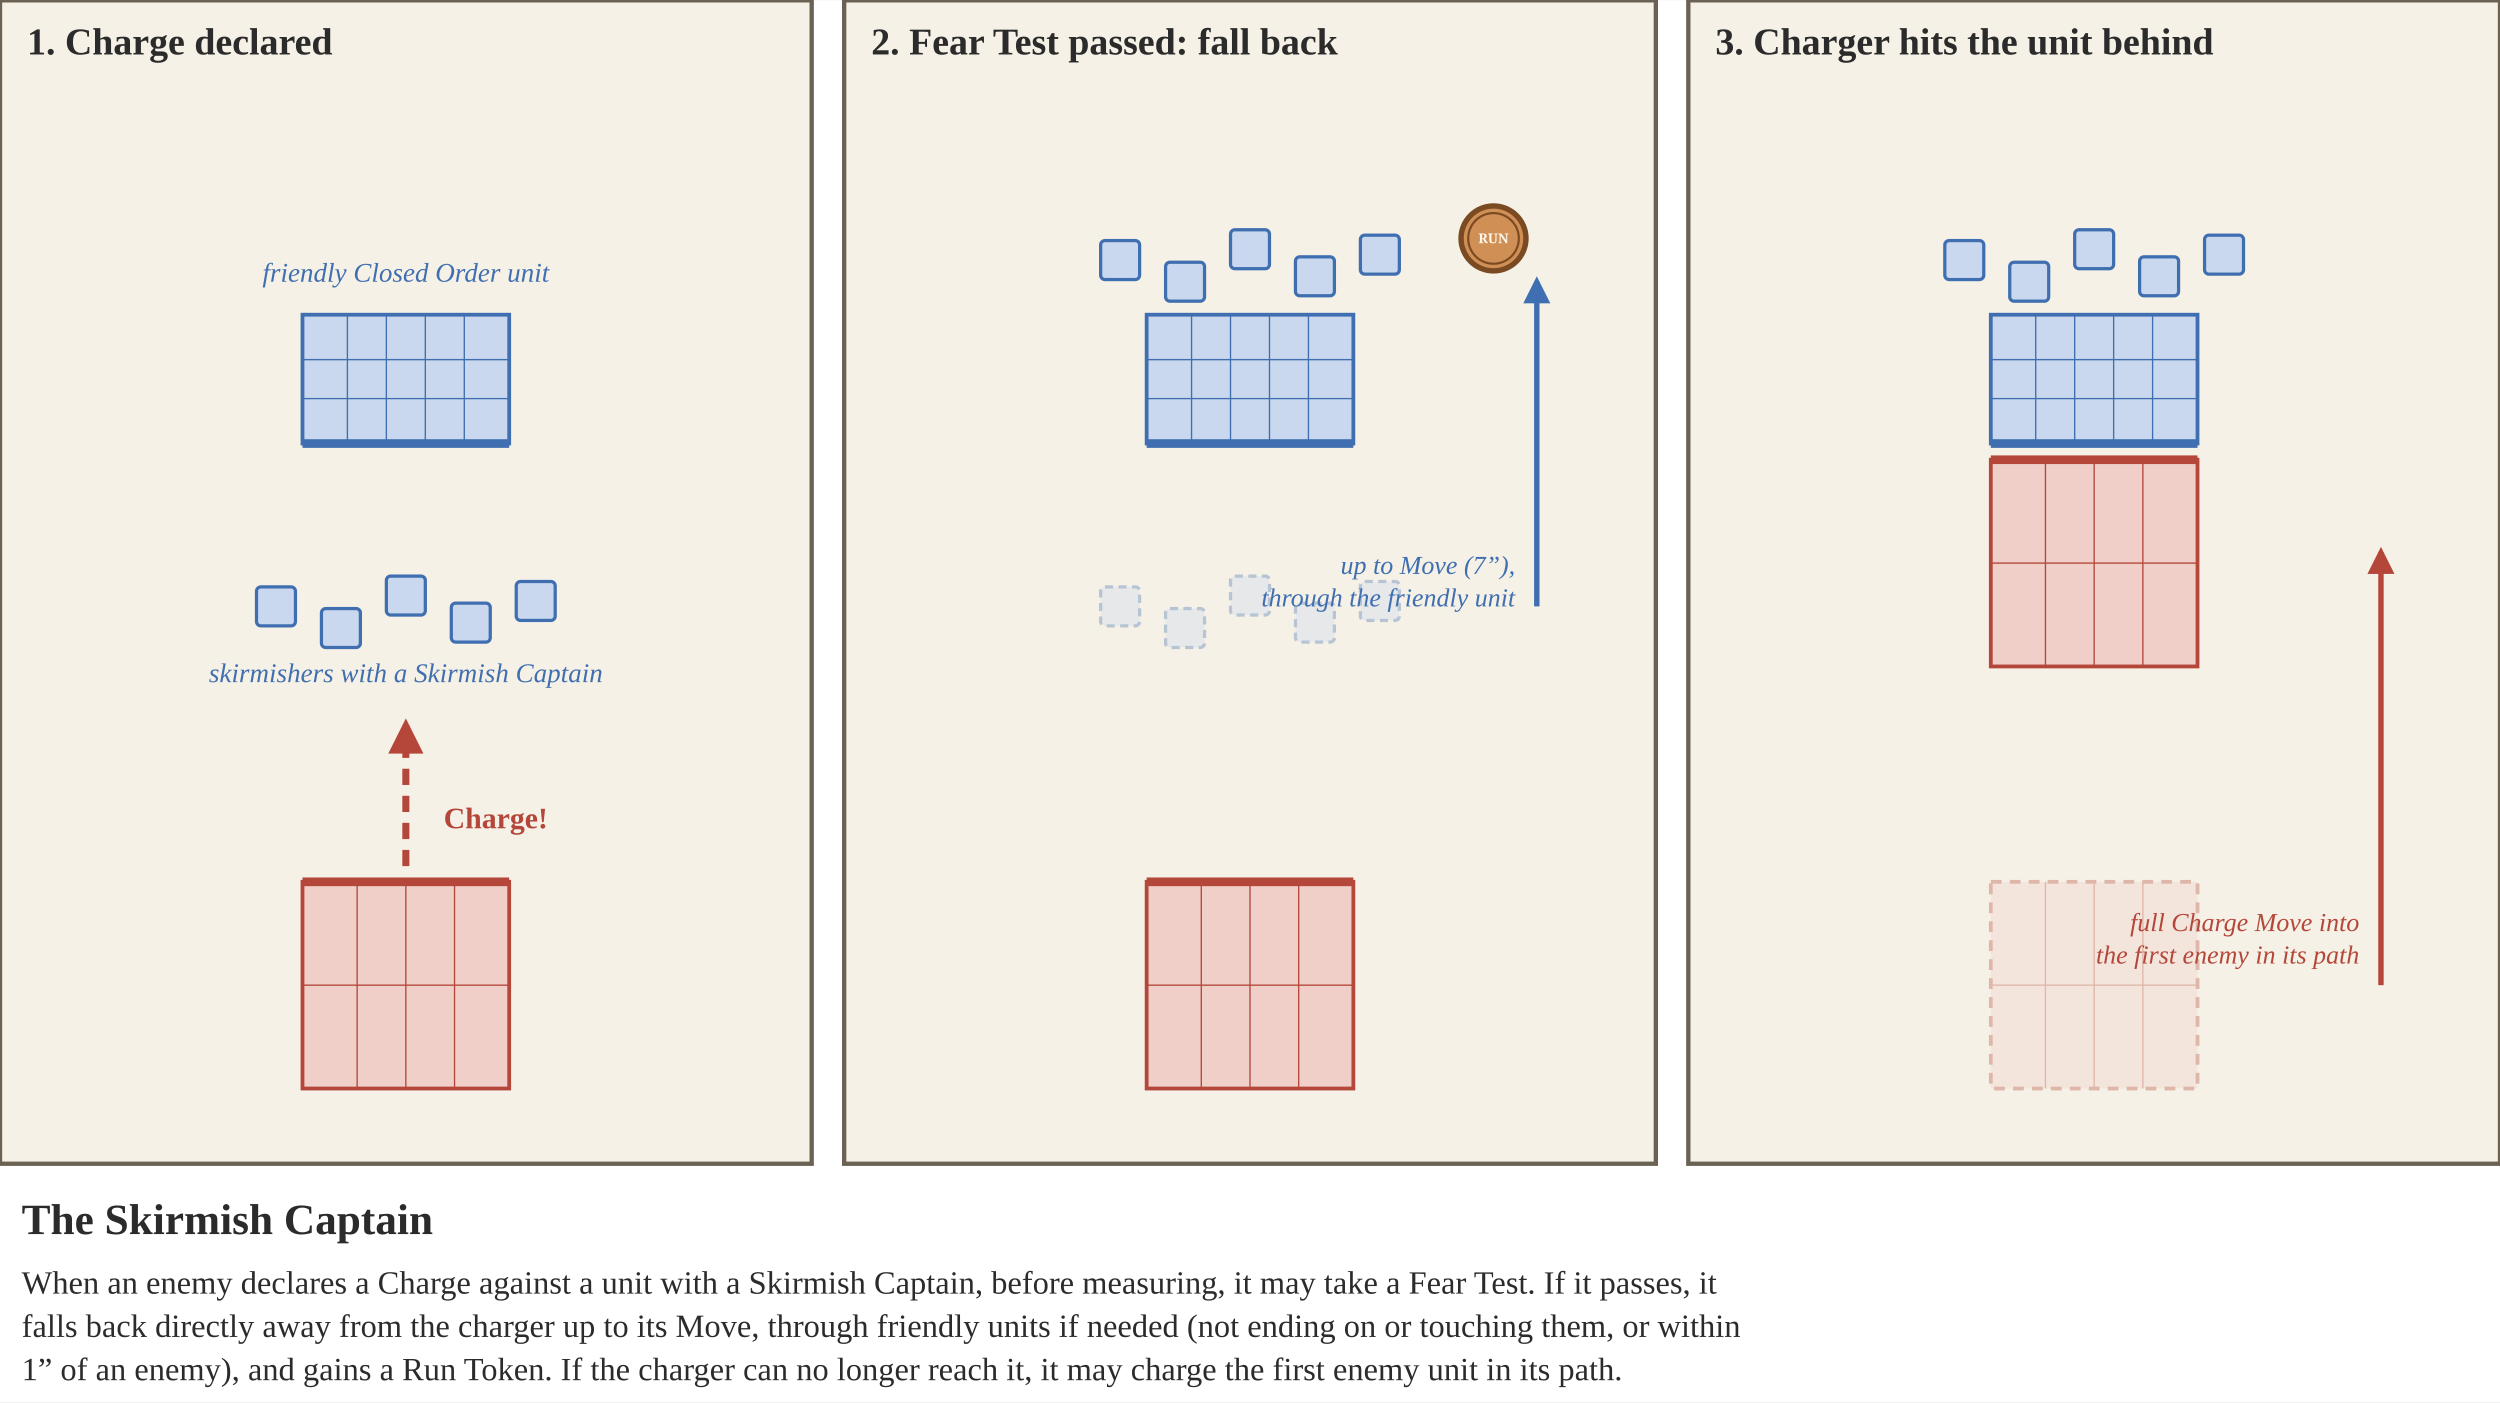
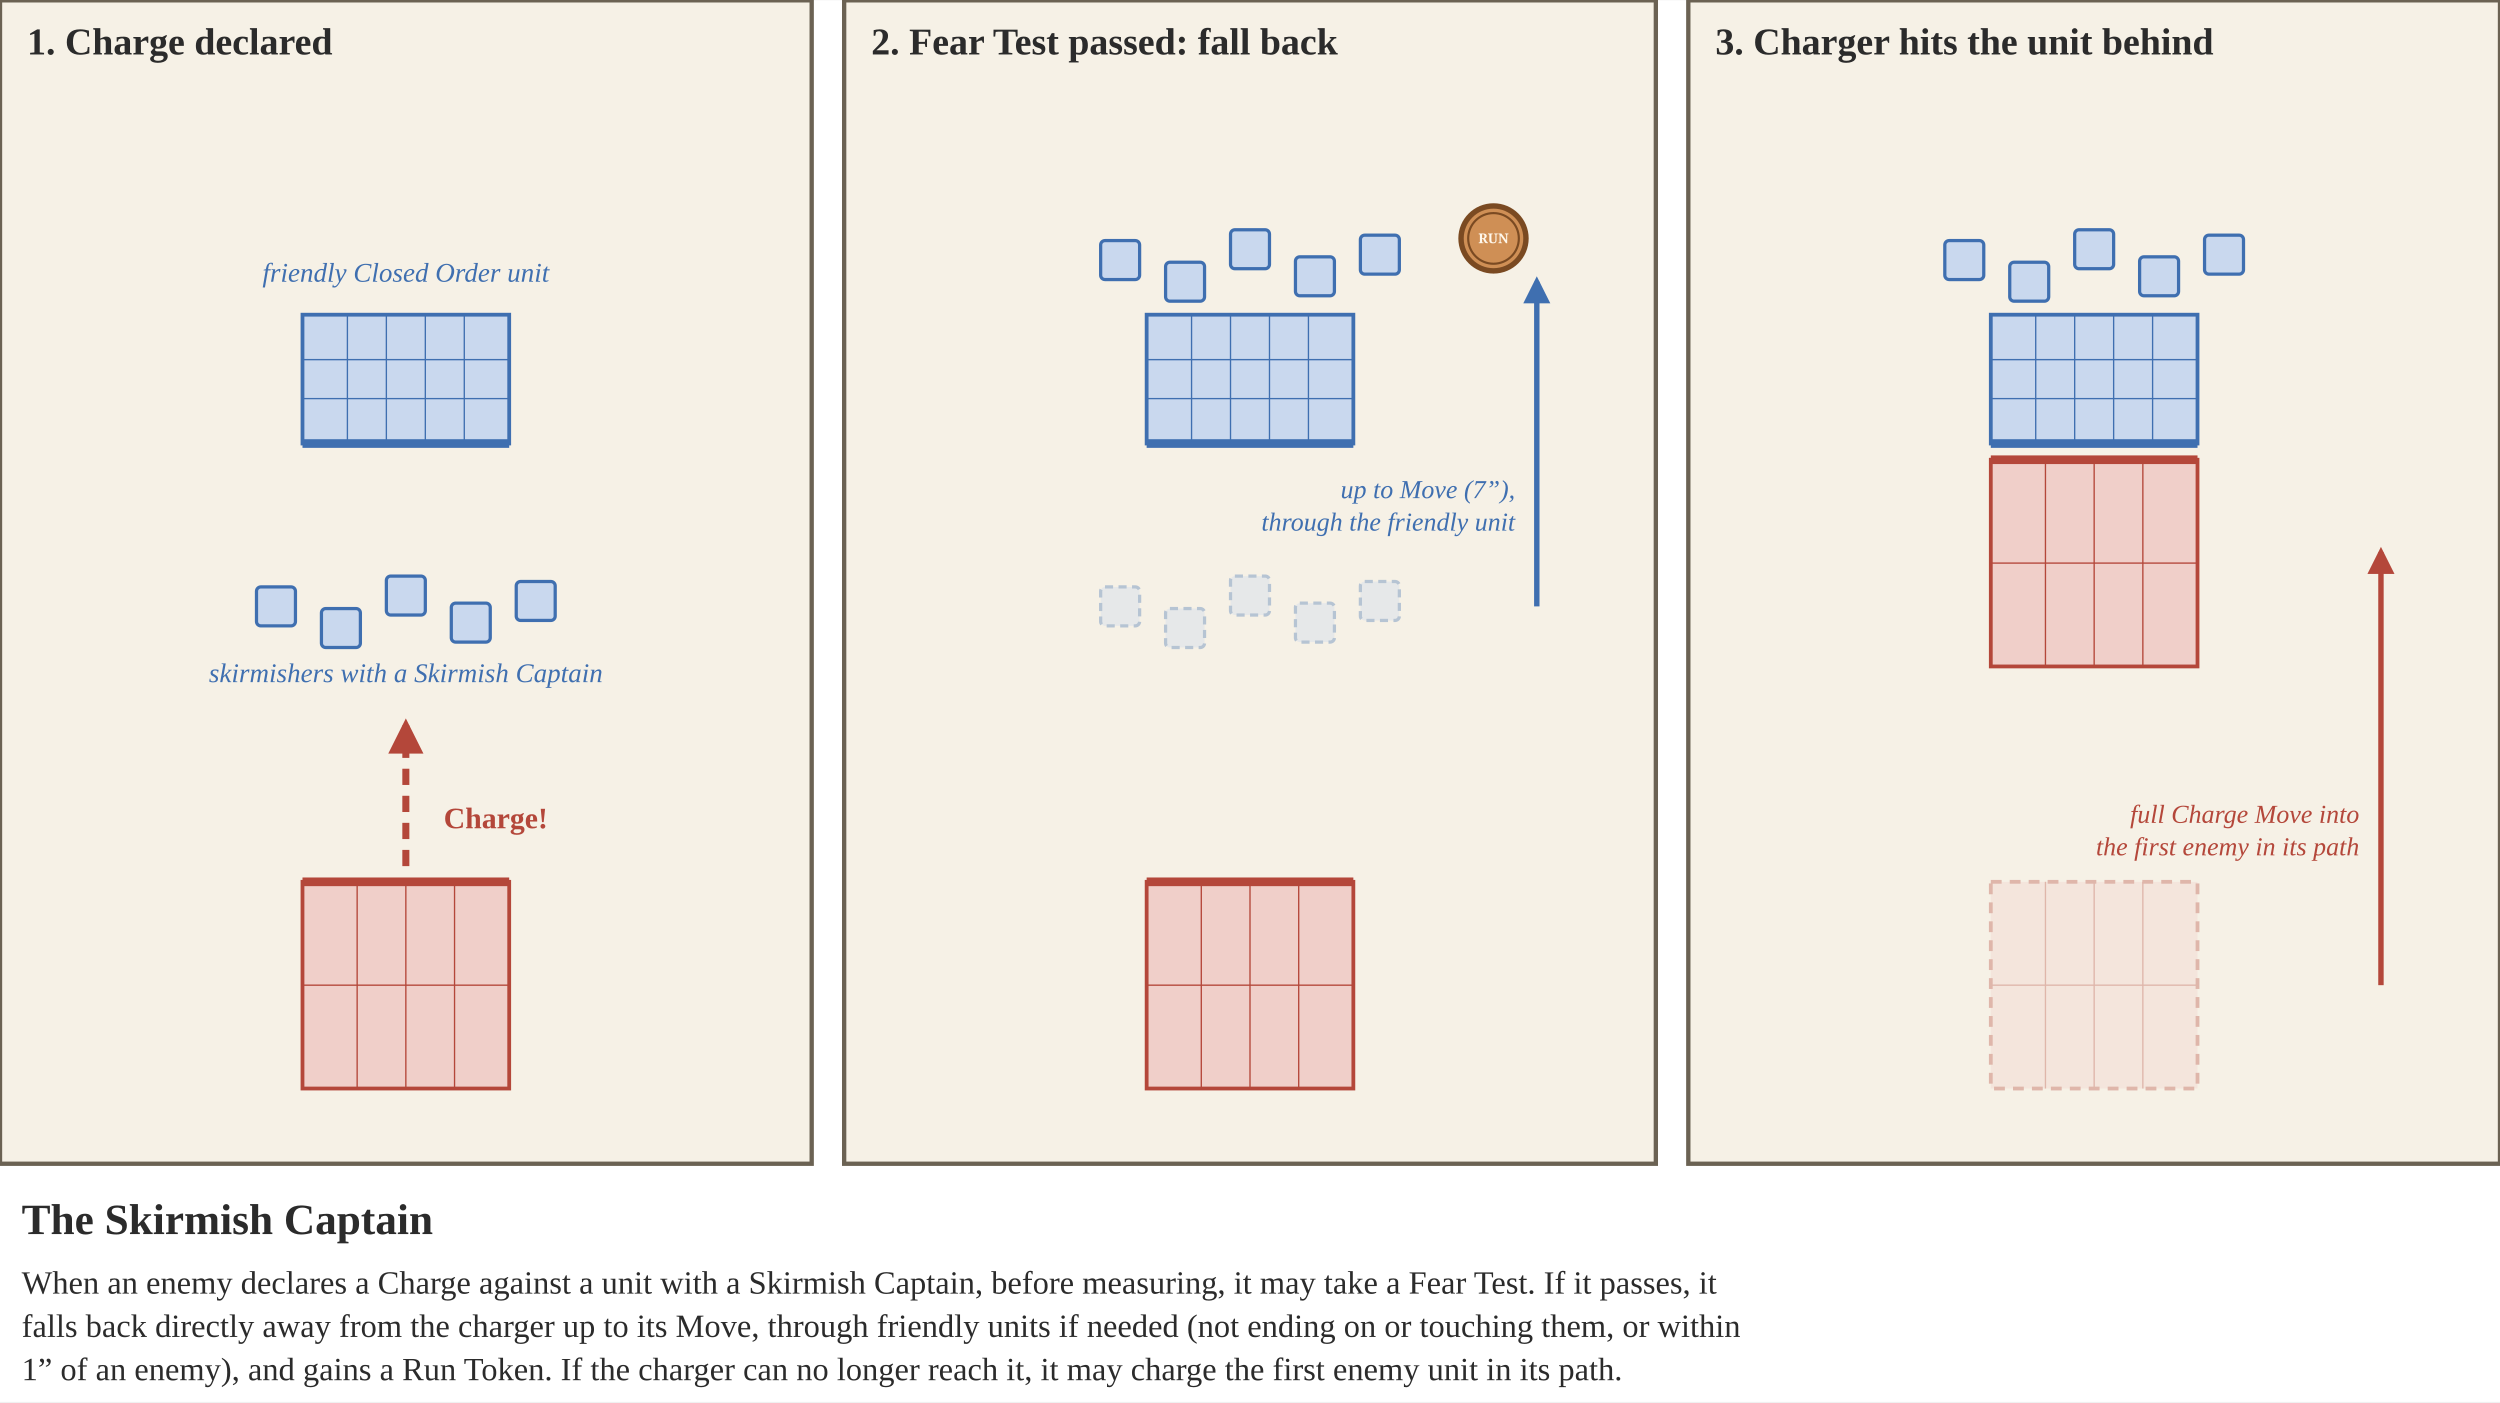
<svg xmlns="http://www.w3.org/2000/svg" viewBox="0 0 462 259" width="1109" height="622" font-family="Georgia, 'Times New Roman', serif">
  <defs>
+     <marker id="arrow_3f6fb0" viewBox="0 0 10 10" refX="8" refY="5" markerWidth="5" markerHeight="5" orient="auto">
+       <path d="M0,0 L10,5 L0,10 z" fill="#3f6fb0" />
+     </marker>
    <marker id="arrow_b4473a" viewBox="0 0 10 10" refX="8" refY="5" markerWidth="5" markerHeight="5" orient="auto">
      <path d="M0,0 L10,5 L0,10 z" fill="#b4473a" />
-     </marker>
-     <marker id="arrow_3f6fb0" viewBox="0 0 10 10" refX="8" refY="5" markerWidth="5" markerHeight="5" orient="auto">
-       <path d="M0,0 L10,5 L0,10 z" fill="#3f6fb0" />
    </marker>
  </defs>
  <rect width="462" height="259" fill="#fff" />
  <rect x="0" y="0" width="150" height="215" fill="#f6f1e6" stroke="#6b6253" stroke-width="0.8" />
  <text x="5.0" y="10.0" font-size="7" fill="#2b2b2b" text-anchor="start" font-weight="bold">1. Charge declared</text>
  <g transform="translate(75.0,70.0) rotate(180)">
    <rect x="-19.1" y="-11.9" width="38.2" height="23.8" fill="#c9d8ee" stroke="#3f6fb0" stroke-width="0.7" />
    <line x1="-10.8" y1="-11.9" x2="-10.8" y2="11.9" stroke="#3f6fb0" stroke-width="0.25" />
    <line x1="-3.6" y1="-11.9" x2="-3.6" y2="11.9" stroke="#3f6fb0" stroke-width="0.25" />
    <line x1="3.6" y1="-11.9" x2="3.6" y2="11.9" stroke="#3f6fb0" stroke-width="0.25" />
    <line x1="10.8" y1="-11.9" x2="10.8" y2="11.9" stroke="#3f6fb0" stroke-width="0.25" />
    <line x1="-19.1" y1="-3.6" x2="19.1" y2="-3.6" stroke="#3f6fb0" stroke-width="0.25" />
    <line x1="-19.1" y1="3.6" x2="19.1" y2="3.6" stroke="#3f6fb0" stroke-width="0.25" />
    <line x1="-19.1" y1="-11.9" x2="19.1" y2="-11.9" stroke="#3f6fb0" stroke-width="1.6" />
  </g>
  <text x="75.0" y="52.0" font-size="5" fill="#3f6fb0" text-anchor="middle" font-style="italic">friendly Closed Order unit</text>
  <rect x="47.4" y="108.4" width="7.2" height="7.2" rx="0.8" fill="#c9d8ee" stroke="#3f6fb0" stroke-width="0.6" />
  <rect x="59.4" y="112.4" width="7.2" height="7.2" rx="0.8" fill="#c9d8ee" stroke="#3f6fb0" stroke-width="0.6" />
  <rect x="71.4" y="106.4" width="7.2" height="7.2" rx="0.8" fill="#c9d8ee" stroke="#3f6fb0" stroke-width="0.6" />
  <rect x="83.4" y="111.4" width="7.2" height="7.2" rx="0.8" fill="#c9d8ee" stroke="#3f6fb0" stroke-width="0.6" />
  <rect x="95.4" y="107.4" width="7.2" height="7.2" rx="0.8" fill="#c9d8ee" stroke="#3f6fb0" stroke-width="0.6" />
  <text x="75.0" y="126.0" font-size="5" fill="#3f6fb0" text-anchor="middle" font-style="italic">skirmishers with a Skirmish Captain</text>
  <g transform="translate(75.0,182.0) rotate(0)">
    <rect x="-19.1" y="-19.1" width="38.2" height="38.2" fill="#f0cfc9" stroke="#b4473a" stroke-width="0.7" />
    <line x1="-9.0" y1="-19.1" x2="-9.0" y2="19.1" stroke="#b4473a" stroke-width="0.25" />
    <line x1="0.0" y1="-19.1" x2="0.0" y2="19.1" stroke="#b4473a" stroke-width="0.25" />
    <line x1="9.0" y1="-19.1" x2="9.0" y2="19.1" stroke="#b4473a" stroke-width="0.25" />
    <line x1="-19.1" y1="0.0" x2="19.1" y2="0.0" stroke="#b4473a" stroke-width="0.25" />
    <line x1="-19.1" y1="-19.1" x2="19.1" y2="-19.1" stroke="#b4473a" stroke-width="1.6" />
  </g>
  <line x1="75.0" y1="160.0" x2="75.0" y2="134.0" stroke="#b4473a" stroke-width="1.3" stroke-dasharray="3 2" marker-end="url(#arrow_b4473a)" />
  <text x="82.0" y="153.0" font-size="5.5" fill="#b4473a" text-anchor="start" font-weight="bold">Charge!</text>
  <rect x="156" y="0" width="150" height="215" fill="#f6f1e6" stroke="#6b6253" stroke-width="0.8" />
  <text x="161.0" y="10.0" font-size="7" fill="#2b2b2b" text-anchor="start" font-weight="bold">2. Fear Test passed: fall back</text>
  <g transform="translate(231.0,70.0) rotate(180)">
    <rect x="-19.1" y="-11.9" width="38.2" height="23.8" fill="#c9d8ee" stroke="#3f6fb0" stroke-width="0.7" />
    <line x1="-10.8" y1="-11.9" x2="-10.8" y2="11.9" stroke="#3f6fb0" stroke-width="0.25" />
    <line x1="-3.6" y1="-11.9" x2="-3.6" y2="11.9" stroke="#3f6fb0" stroke-width="0.25" />
    <line x1="3.6" y1="-11.9" x2="3.6" y2="11.9" stroke="#3f6fb0" stroke-width="0.25" />
    <line x1="10.8" y1="-11.9" x2="10.8" y2="11.9" stroke="#3f6fb0" stroke-width="0.25" />
    <line x1="-19.1" y1="-3.6" x2="19.1" y2="-3.6" stroke="#3f6fb0" stroke-width="0.25" />
    <line x1="-19.1" y1="3.6" x2="19.1" y2="3.6" stroke="#3f6fb0" stroke-width="0.25" />
    <line x1="-19.1" y1="-11.9" x2="19.1" y2="-11.9" stroke="#3f6fb0" stroke-width="1.6" />
  </g>
  <rect x="203.4" y="108.4" width="7.2" height="7.2" rx="0.8" fill="#c9d8ee" stroke="#3f6fb0" stroke-width="0.6" opacity="0.35" stroke-dasharray="1.5 1" />
  <rect x="215.4" y="112.4" width="7.2" height="7.2" rx="0.8" fill="#c9d8ee" stroke="#3f6fb0" stroke-width="0.6" opacity="0.35" stroke-dasharray="1.5 1" />
  <rect x="227.4" y="106.4" width="7.2" height="7.2" rx="0.8" fill="#c9d8ee" stroke="#3f6fb0" stroke-width="0.6" opacity="0.35" stroke-dasharray="1.5 1" />
  <rect x="239.4" y="111.4" width="7.2" height="7.2" rx="0.8" fill="#c9d8ee" stroke="#3f6fb0" stroke-width="0.6" opacity="0.35" stroke-dasharray="1.5 1" />
  <rect x="251.4" y="107.4" width="7.2" height="7.2" rx="0.8" fill="#c9d8ee" stroke="#3f6fb0" stroke-width="0.6" opacity="0.35" stroke-dasharray="1.5 1" />
  <rect x="203.4" y="44.4" width="7.2" height="7.2" rx="0.8" fill="#c9d8ee" stroke="#3f6fb0" stroke-width="0.6" />
  <rect x="215.4" y="48.4" width="7.2" height="7.2" rx="0.8" fill="#c9d8ee" stroke="#3f6fb0" stroke-width="0.6" />
  <rect x="227.4" y="42.4" width="7.2" height="7.2" rx="0.8" fill="#c9d8ee" stroke="#3f6fb0" stroke-width="0.6" />
  <rect x="239.4" y="47.4" width="7.2" height="7.2" rx="0.8" fill="#c9d8ee" stroke="#3f6fb0" stroke-width="0.6" />
  <rect x="251.4" y="43.4" width="7.2" height="7.2" rx="0.8" fill="#c9d8ee" stroke="#3f6fb0" stroke-width="0.6" />
  <line x1="284.0" y1="112.0" x2="284.0" y2="52.0" stroke="#3f6fb0" stroke-width="1" marker-end="url(#arrow_3f6fb0)" />
-   <text x="280.0" y="106.0" font-size="4.8" fill="#3f6fb0" text-anchor="end" font-style="italic">up to Move (7”),</text>
-   <text x="280.0" y="112.0" font-size="4.8" fill="#3f6fb0" text-anchor="end" font-style="italic">through the friendly unit</text>
+   <text x="280.0" y="92.0" font-size="4.8" fill="#3f6fb0" text-anchor="end" font-style="italic">up to Move (7”),</text>
+   <text x="280.0" y="98.0" font-size="4.8" fill="#3f6fb0" text-anchor="end" font-style="italic">through the friendly unit</text>
  <g transform="translate(276.0,44.0)">
    <circle r="6" fill="#cf8f55" stroke="#7a4a22" stroke-width="1" />
    <circle r="4.68" fill="none" stroke="#7a4a22" stroke-width="0.4" />
    <text x="0" y="0.88" font-size="2.52" fill="#fff8ec" text-anchor="middle" font-weight="bold" font-family="Georgia, serif">RUN</text>
  </g>
  <g transform="translate(231.0,182.0) rotate(0)">
    <rect x="-19.1" y="-19.1" width="38.2" height="38.2" fill="#f0cfc9" stroke="#b4473a" stroke-width="0.7" />
    <line x1="-9.0" y1="-19.1" x2="-9.0" y2="19.1" stroke="#b4473a" stroke-width="0.25" />
    <line x1="0.0" y1="-19.1" x2="0.0" y2="19.1" stroke="#b4473a" stroke-width="0.25" />
    <line x1="9.0" y1="-19.1" x2="9.0" y2="19.1" stroke="#b4473a" stroke-width="0.25" />
    <line x1="-19.1" y1="0.0" x2="19.1" y2="0.0" stroke="#b4473a" stroke-width="0.25" />
    <line x1="-19.1" y1="-19.1" x2="19.1" y2="-19.1" stroke="#b4473a" stroke-width="1.6" />
  </g>
  <rect x="312" y="0" width="150" height="215" fill="#f6f1e6" stroke="#6b6253" stroke-width="0.8" />
  <text x="317.0" y="10.0" font-size="7" fill="#2b2b2b" text-anchor="start" font-weight="bold">3. Charger hits the unit behind</text>
  <g transform="translate(387.0,70.0) rotate(180)">
    <rect x="-19.1" y="-11.9" width="38.2" height="23.8" fill="#c9d8ee" stroke="#3f6fb0" stroke-width="0.7" />
    <line x1="-10.8" y1="-11.9" x2="-10.8" y2="11.9" stroke="#3f6fb0" stroke-width="0.25" />
    <line x1="-3.6" y1="-11.9" x2="-3.6" y2="11.9" stroke="#3f6fb0" stroke-width="0.25" />
    <line x1="3.6" y1="-11.9" x2="3.6" y2="11.9" stroke="#3f6fb0" stroke-width="0.25" />
    <line x1="10.8" y1="-11.9" x2="10.8" y2="11.9" stroke="#3f6fb0" stroke-width="0.25" />
    <line x1="-19.1" y1="-3.6" x2="19.1" y2="-3.6" stroke="#3f6fb0" stroke-width="0.25" />
    <line x1="-19.1" y1="3.6" x2="19.1" y2="3.6" stroke="#3f6fb0" stroke-width="0.25" />
    <line x1="-19.1" y1="-11.9" x2="19.1" y2="-11.9" stroke="#3f6fb0" stroke-width="1.6" />
  </g>
  <rect x="359.4" y="44.4" width="7.2" height="7.2" rx="0.8" fill="#c9d8ee" stroke="#3f6fb0" stroke-width="0.6" />
  <rect x="371.4" y="48.4" width="7.2" height="7.2" rx="0.8" fill="#c9d8ee" stroke="#3f6fb0" stroke-width="0.6" />
  <rect x="383.4" y="42.4" width="7.2" height="7.2" rx="0.8" fill="#c9d8ee" stroke="#3f6fb0" stroke-width="0.6" />
  <rect x="395.4" y="47.4" width="7.2" height="7.2" rx="0.8" fill="#c9d8ee" stroke="#3f6fb0" stroke-width="0.6" />
  <rect x="407.4" y="43.4" width="7.2" height="7.2" rx="0.8" fill="#c9d8ee" stroke="#3f6fb0" stroke-width="0.6" />
  <g transform="translate(387.0,182.0) rotate(0)" opacity="0.35">
    <rect x="-19.1" y="-19.1" width="38.2" height="38.2" fill="#f0cfc9" stroke="#b4473a" stroke-width="0.7" stroke-dasharray="2 1.5" />
    <line x1="-9.0" y1="-19.1" x2="-9.0" y2="19.1" stroke="#b4473a" stroke-width="0.25" />
    <line x1="0.0" y1="-19.1" x2="0.0" y2="19.1" stroke="#b4473a" stroke-width="0.25" />
    <line x1="9.0" y1="-19.1" x2="9.0" y2="19.1" stroke="#b4473a" stroke-width="0.25" />
    <line x1="-19.1" y1="0.0" x2="19.1" y2="0.0" stroke="#b4473a" stroke-width="0.25" />
  </g>
  <g transform="translate(387.0,104.0) rotate(0)">
    <rect x="-19.1" y="-19.1" width="38.2" height="38.2" fill="#f0cfc9" stroke="#b4473a" stroke-width="0.7" />
    <line x1="-9.0" y1="-19.1" x2="-9.0" y2="19.1" stroke="#b4473a" stroke-width="0.25" />
    <line x1="0.0" y1="-19.1" x2="0.0" y2="19.1" stroke="#b4473a" stroke-width="0.25" />
    <line x1="9.0" y1="-19.1" x2="9.0" y2="19.1" stroke="#b4473a" stroke-width="0.25" />
    <line x1="-19.1" y1="0.0" x2="19.1" y2="0.0" stroke="#b4473a" stroke-width="0.25" />
    <line x1="-19.1" y1="-19.1" x2="19.1" y2="-19.1" stroke="#b4473a" stroke-width="1.6" />
  </g>
  <line x1="440.0" y1="182.0" x2="440.0" y2="102.0" stroke="#b4473a" stroke-width="1" marker-end="url(#arrow_b4473a)" />
-   <text x="436.0" y="172.0" font-size="4.8" fill="#b4473a" text-anchor="end" font-style="italic">full Charge Move into</text>
-   <text x="436.0" y="178.0" font-size="4.8" fill="#b4473a" text-anchor="end" font-style="italic">the first enemy in its path</text>
+   <text x="436.0" y="152.0" font-size="4.8" fill="#b4473a" text-anchor="end" font-style="italic">full Charge Move into</text>
+   <text x="436.0" y="158.0" font-size="4.8" fill="#b4473a" text-anchor="end" font-style="italic">the first enemy in its path</text>
  <text x="4" y="228" font-size="8" font-weight="bold" fill="#2b2b2b">The Skirmish Captain</text>
  <text x="4" y="239" font-size="6" fill="#2b2b2b">When an enemy declares a Charge against a unit with a Skirmish Captain, before measuring, it may take a Fear Test. If it passes, it</text>
  <text x="4" y="247" font-size="6" fill="#2b2b2b">falls back directly away from the charger up to its Move, through friendly units if needed (not ending on or touching them, or within</text>
  <text x="4" y="255" font-size="6" fill="#2b2b2b">1” of an enemy), and gains a Run Token. If the charger can no longer reach it, it may charge the first enemy unit in its path.</text>
</svg>
